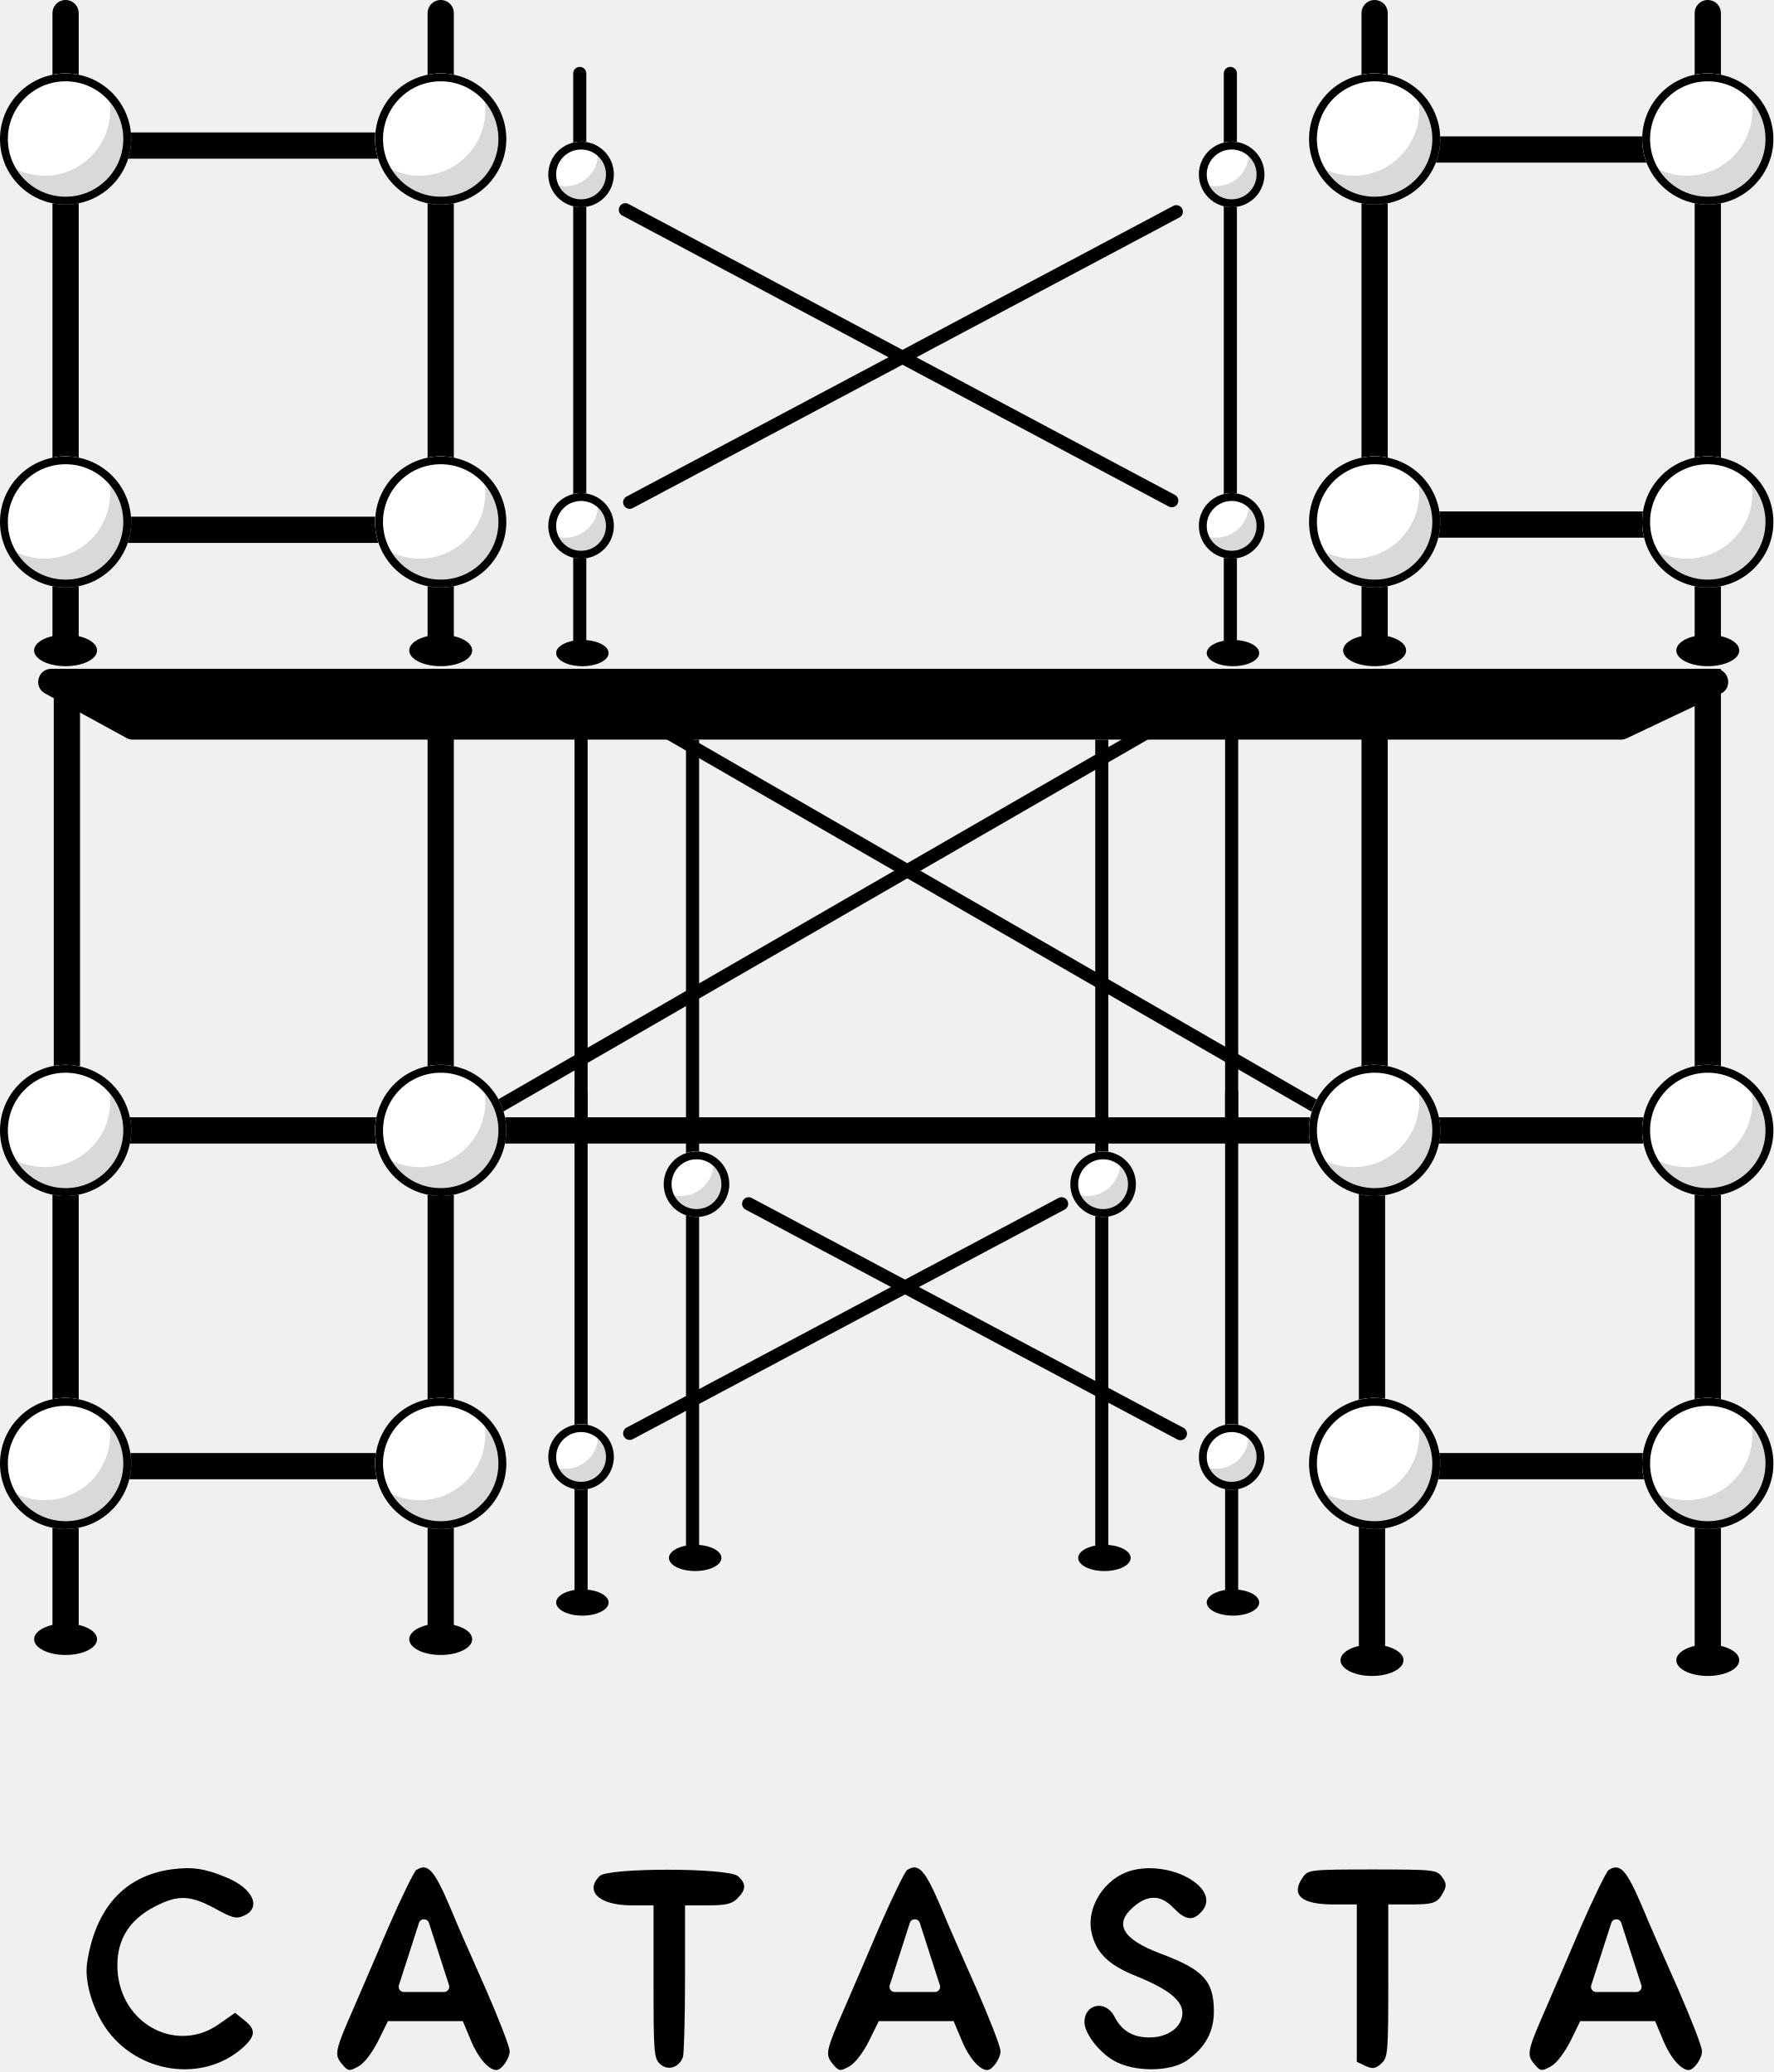
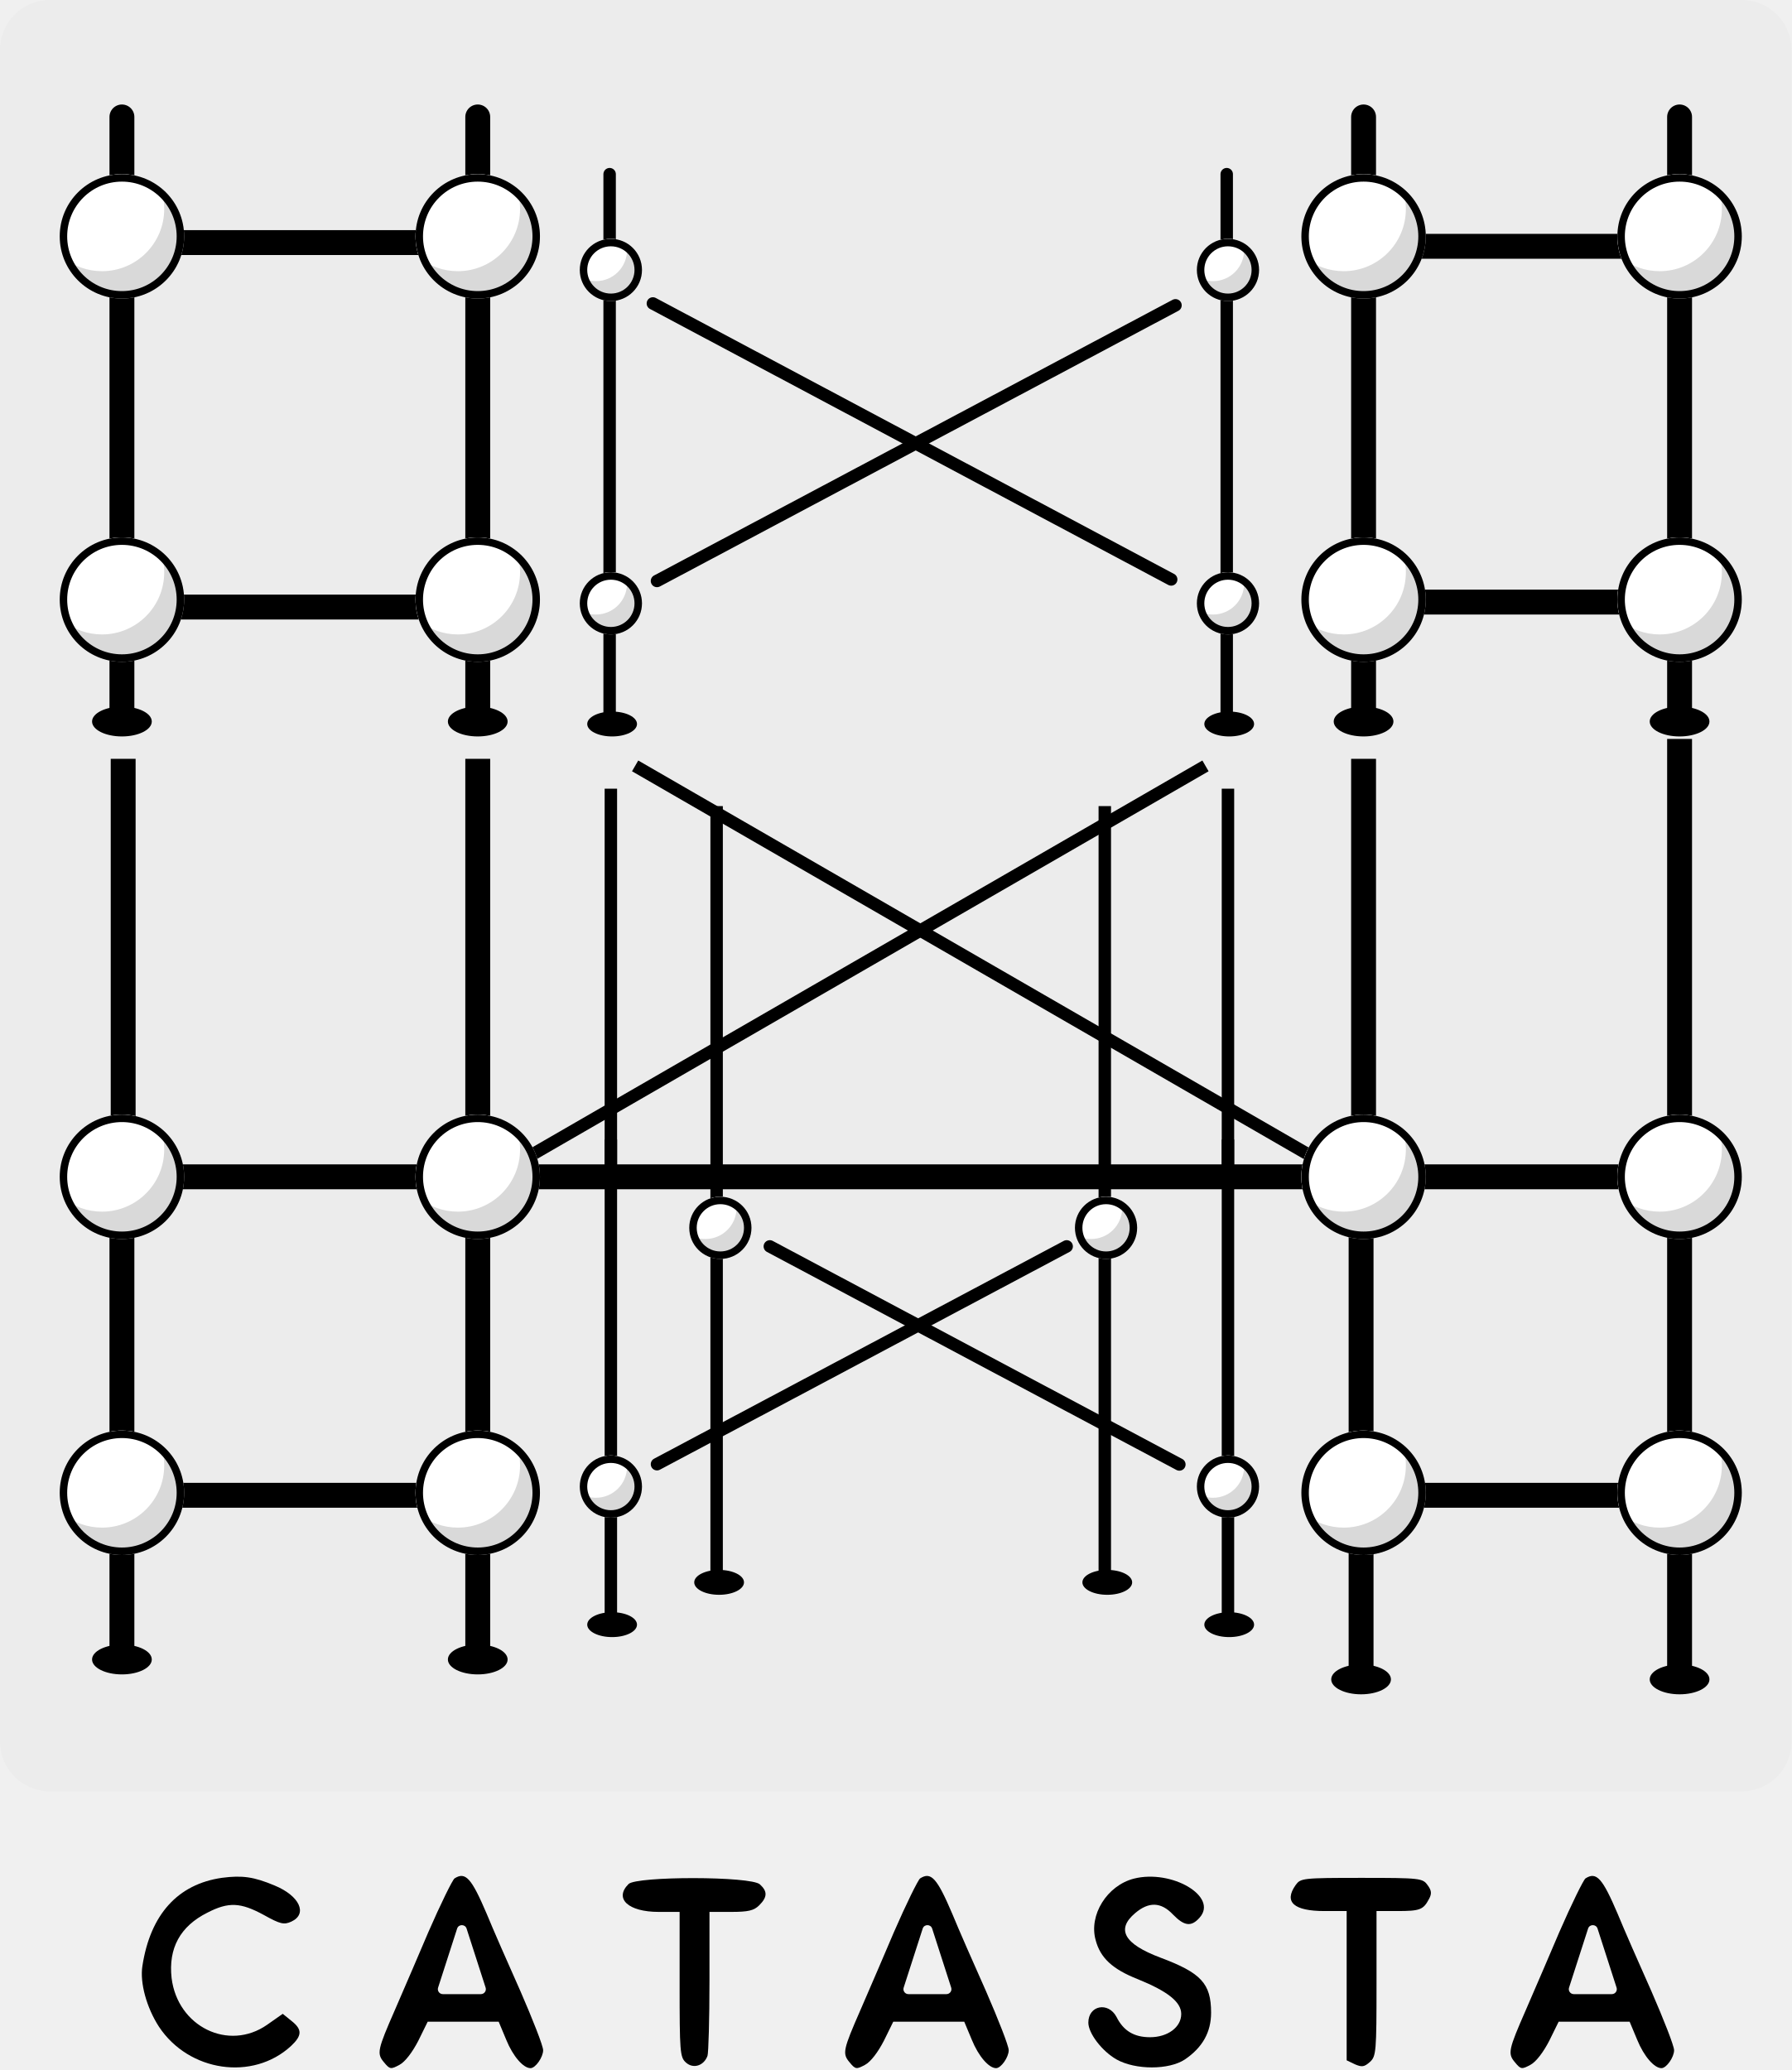
- <svg xmlns="http://www.w3.org/2000/svg" width="676" height="790" viewBox="0 0 676 790" fill="none">
-   <path d="M65.225 712.754C47.492 715.287 36.425 727.42 33.225 748.22C32.159 755.02 34.959 765.02 39.892 772.62C51.892 790.754 77.626 794.487 92.959 780.354C97.492 776.087 97.492 773.687 93.092 770.22L89.626 767.42L83.359 771.82C67.892 782.62 47.359 772.62 44.959 753.02C43.626 741.02 48.425 732.22 59.359 726.754C67.892 722.354 72.692 722.62 82.025 727.687C88.692 731.42 90.159 731.687 93.092 730.354C99.759 727.287 96.425 719.954 86.292 715.82C78.025 712.354 73.359 711.687 65.225 712.754Z" fill="black" />
-   <path fill-rule="evenodd" clip-rule="evenodd" d="M148.146 734.588C153.08 723.255 157.88 713.522 158.68 712.988C163.08 710.188 165.48 712.855 171.613 727.255C174.013 733.122 180.146 747.122 185.213 758.455C190.146 769.788 194.28 780.322 194.28 782.055C194.28 784.855 191.213 789.255 189.213 789.255C186.28 789.255 182.146 784.455 179.48 777.922L176.413 770.588H147.88L144.146 778.188C141.746 782.855 138.813 786.722 136.546 787.922C133.08 789.788 132.68 789.788 130.28 786.855C127.346 783.388 127.746 781.788 134.68 765.922C135.103 764.942 135.627 763.731 136.228 762.341C139.225 755.411 144.148 744.028 148.146 734.588ZM163.517 733.162C162.921 731.314 160.305 731.314 159.71 733.162L152.063 756.892C151.647 758.183 152.61 759.505 153.967 759.505H169.26C170.617 759.505 171.58 758.183 171.163 756.892L163.517 733.162Z" fill="black" />
-   <path d="M228.595 715.259C222.728 721.126 228.461 726.459 240.728 726.459H249.128V755.526C249.128 782.592 249.261 784.859 251.661 786.992C254.595 789.659 258.861 788.326 260.328 784.326C260.728 783.259 261.128 769.659 261.128 754.326V726.459H269.795C276.728 726.459 278.995 725.926 281.128 723.792C284.461 720.459 284.461 718.192 281.395 715.392C277.795 712.059 231.795 712.059 228.595 715.259Z" fill="black" />
-   <path fill-rule="evenodd" clip-rule="evenodd" d="M335.254 734.588C340.187 723.255 344.987 713.522 345.787 712.988C350.187 710.188 352.587 712.855 358.72 727.255C361.12 733.122 367.254 747.122 372.32 758.455C377.254 769.788 381.387 780.322 381.387 782.055C381.387 784.855 378.32 789.255 376.32 789.255C373.387 789.255 369.254 784.455 366.587 777.922L363.52 770.588H334.987L331.254 778.188C328.854 782.855 325.92 786.722 323.654 787.922C320.187 789.788 319.787 789.788 317.387 786.855C314.454 783.388 314.854 781.788 321.787 765.922C322.21 764.942 322.734 763.731 323.335 762.341C326.333 755.411 331.256 744.028 335.254 734.588ZM350.624 733.162C350.029 731.314 347.413 731.314 346.817 733.162L339.171 756.892C338.754 758.183 339.717 759.505 341.074 759.505H356.367C357.724 759.505 358.687 758.183 358.271 756.892L350.624 733.162Z" fill="black" />
-   <path d="M431.654 713.091C420.854 715.891 413.521 727.758 416.321 737.758C418.187 744.958 423.121 749.491 433.254 753.491C445.387 758.424 450.721 762.691 450.721 767.491C450.721 772.824 445.254 776.824 438.187 776.824C431.787 776.824 427.521 774.291 424.721 768.691C421.387 762.424 413.387 764.024 413.387 770.958C413.387 775.224 418.854 782.424 424.721 785.758C432.321 790.024 445.787 790.024 452.187 785.758C459.254 780.958 462.721 774.824 462.721 766.958C462.721 755.224 458.721 750.958 442.321 744.824C427.787 739.358 424.454 733.491 432.187 726.958C437.654 722.291 442.587 722.424 447.387 727.491C451.921 732.158 454.721 732.558 458.054 728.824C465.787 720.291 446.854 709.224 431.654 713.091Z" fill="black" />
-   <path d="M496.671 715.711C491.871 722.511 496.004 726.111 508.271 726.111H517.204V756.111V786.111L520.537 787.711C523.337 788.911 524.271 788.777 526.537 786.777C529.071 784.511 529.204 782.644 529.204 755.177V726.111H537.604C546.671 726.111 548.004 725.577 550.271 721.311C551.471 719.177 551.337 717.844 549.737 715.711C547.737 712.911 546.804 712.777 523.204 712.777C499.337 712.777 498.671 712.911 496.671 715.711Z" fill="black" />
-   <path fill-rule="evenodd" clip-rule="evenodd" d="M602.661 734.588C607.594 723.255 612.394 713.522 613.194 712.988C617.594 710.188 619.994 712.855 626.127 727.255C628.527 733.122 634.661 747.122 639.727 758.455C644.661 769.788 648.794 780.322 648.794 782.055C648.794 784.855 645.727 789.255 643.727 789.255C640.794 789.255 636.661 784.455 633.994 777.922L630.927 770.588H602.394L598.661 778.188C596.261 782.855 593.327 786.722 591.061 787.922C587.594 789.788 587.194 789.788 584.794 786.855C581.861 783.388 582.261 781.788 589.194 765.922C589.617 764.942 590.141 763.731 590.742 762.341C593.739 755.411 598.662 744.028 602.661 734.588ZM618.031 733.162C617.435 731.314 614.82 731.314 614.224 733.162L606.577 756.892C606.161 758.183 607.124 759.505 608.481 759.505H623.774C625.131 759.505 626.094 758.183 625.678 756.892L618.031 733.162Z" fill="black" />
-   <path d="M17.164 264.387C12.622 261.903 14.386 255 19.563 255H653.776C659.11 255 660.737 262.234 655.918 264.518L620.05 281.518C619.381 281.835 618.649 282 617.909 282H50.649C49.81 282 48.985 281.789 48.25 281.387L17.164 264.387Z" fill="black" />
-   <line x1="25" y1="624.042" x2="25" y2="431" stroke="black" stroke-width="10" />
-   <ellipse cx="25" cy="625" rx="12" ry="6" fill="black" />
-   <path d="M25 247L25 5" stroke="black" stroke-width="10" stroke-linecap="round" />
-   <ellipse cx="25" cy="248" rx="12" ry="6" fill="black" />
-   <path d="M168 247L168 5" stroke="black" stroke-width="10" stroke-linecap="round" />
-   <ellipse cx="168" cy="248" rx="12" ry="6" fill="black" />
-   <path d="M524 247L524 5" stroke="black" stroke-width="10" stroke-linecap="round" />
-   <ellipse cx="524" cy="248" rx="12" ry="6" fill="black" />
-   <path d="M651 247L651 5" stroke="black" stroke-width="10" stroke-linecap="round" />
-   <ellipse cx="651" cy="248" rx="12" ry="6" fill="black" />
-   <line x1="168" y1="624.042" x2="168" y2="431" stroke="black" stroke-width="10" />
-   <ellipse cx="168" cy="625" rx="12" ry="6" fill="black" />
-   <line x1="221.5" y1="609.042" x2="221.5" y2="416" stroke="black" stroke-width="5" />
-   <ellipse cx="222" cy="611" rx="10" ry="5" fill="black" />
-   <line x1="469.5" y1="609.042" x2="469.5" y2="416" stroke="black" stroke-width="5" />
-   <ellipse cx="470" cy="611" rx="10" ry="5" fill="black" />
-   <line x1="264" y1="592.042" x2="264" y2="281.999" stroke="black" stroke-width="5" />
-   <ellipse cx="265" cy="594" rx="10" ry="5" fill="black" />
-   <path d="M221 247L221 28" stroke="black" stroke-width="5" stroke-linecap="round" />
-   <ellipse cx="222" cy="249.001" rx="10" ry="5" fill="black" />
-   <path d="M469 247L469 28" stroke="black" stroke-width="5" stroke-linecap="round" />
-   <ellipse cx="470" cy="249.001" rx="10" ry="5" fill="black" />
-   <line x1="420" y1="592.043" x2="420" y2="282" stroke="black" stroke-width="5" />
-   <ellipse cx="421" cy="594.001" rx="10" ry="5" fill="black" />
-   <line x1="523" y1="632.042" x2="523" y2="439" stroke="black" stroke-width="10" />
-   <ellipse cx="523" cy="633" rx="12" ry="6" fill="black" />
-   <line x1="651" y1="632.042" x2="651" y2="439" stroke="black" stroke-width="10" />
-   <ellipse cx="651" cy="633" rx="12" ry="6" fill="black" />
-   <line x1="24.998" y1="55.5" x2="168.002" y2="55.5" stroke="black" stroke-width="10" />
-   <line x1="25" y1="202" x2="168.003" y2="202" stroke="black" stroke-width="10" />
-   <line x1="529" y1="200" x2="672.003" y2="200" stroke="black" stroke-width="10" />
-   <line x1="231.25" y1="265.835" x2="512.969" y2="428.486" stroke="black" stroke-width="5" />
-   <line x1="178.75" y1="428.486" x2="460.469" y2="265.835" stroke="black" stroke-width="5" />
-   <line x1="469.5" y1="275" x2="469.5" y2="431" stroke="black" stroke-width="5" />
-   <line x1="221.5" y1="275" x2="221.5" y2="431" stroke="black" stroke-width="5" />
-   <line x1="25.5" y1="426.001" x2="25.5" y2="262.998" stroke="black" stroke-width="10" />
-   <line x1="168" y1="426.001" x2="168" y2="262.998" stroke="black" stroke-width="10" />
-   <line x1="524" y1="426.001" x2="524" y2="262.998" stroke="black" stroke-width="10" />
-   <line x1="651" y1="418.003" x2="651" y2="255" stroke="black" stroke-width="10" />
-   <line x1="38" y1="559" x2="156.004" y2="559" stroke="black" stroke-width="10" />
-   <line x1="21" y1="431" x2="651.029" y2="431" stroke="black" stroke-width="10" />
-   <line x1="524" y1="559" x2="642.004" y2="559" stroke="black" stroke-width="10" />
-   <line x1="285.382" y1="458.969" x2="449.969" y2="546.618" stroke="black" stroke-width="5" stroke-linecap="round" />
-   <line x1="238.382" y1="79.969" x2="446.685" y2="190.899" stroke="black" stroke-width="5" stroke-linecap="round" />
-   <line x1="240.034" y1="546.509" x2="404.677" y2="458.966" stroke="black" stroke-width="5" stroke-linecap="round" />
-   <line x1="240.034" y1="191.509" x2="448.409" y2="80.714" stroke="black" stroke-width="5" stroke-linecap="round" />
-   <line x1="515" y1="57" x2="658.003" y2="57" stroke="black" stroke-width="10" />
-   <circle cx="25" cy="53" r="25" fill="#D9D9D9" />
-   <path fill-rule="evenodd" clip-rule="evenodd" d="M17 67C30.807 67 42 55.807 42 42C42 38.962 41.458 36.05 40.465 33.356C36.21 30.002 30.839 28 25 28C11.193 28 0 39.193 0 53C0 56.038 0.542 58.95 1.535 61.644C5.79 64.998 11.161 67 17 67Z" fill="white" />
-   <circle cx="25" cy="53" r="23.5" stroke="black" stroke-width="3" />
-   <circle cx="25" cy="199" r="25" fill="#D9D9D9" />
-   <path fill-rule="evenodd" clip-rule="evenodd" d="M17 213C30.807 213 42 201.807 42 188C42 184.962 41.458 182.05 40.465 179.356C36.21 176.002 30.839 174 25 174C11.193 174 0 185.193 0 199C0 202.038 0.542 204.95 1.535 207.644C5.79 210.998 11.161 213 17 213Z" fill="white" />
-   <circle cx="25" cy="199" r="23.5" stroke="black" stroke-width="3" />
-   <circle cx="25" cy="431" r="25" fill="#D9D9D9" />
-   <path fill-rule="evenodd" clip-rule="evenodd" d="M17 445C30.807 445 42 433.807 42 420C42 416.962 41.458 414.05 40.465 411.356C36.21 408.002 30.839 406 25 406C11.193 406 0 417.193 0 431C0 434.038 0.542 436.95 1.535 439.644C5.79 442.998 11.161 445 17 445Z" fill="white" />
-   <circle cx="25" cy="431" r="23.5" stroke="black" stroke-width="3" />
-   <circle cx="25" cy="558" r="25" fill="#D9D9D9" />
-   <path fill-rule="evenodd" clip-rule="evenodd" d="M17 572C30.807 572 42 560.807 42 547C42 543.962 41.458 541.05 40.465 538.356C36.21 535.002 30.839 533 25 533C11.193 533 0 544.193 0 558C0 561.038 0.542 563.95 1.535 566.644C5.79 569.998 11.161 572 17 572Z" fill="white" />
-   <circle cx="25" cy="558" r="23.5" stroke="black" stroke-width="3" />
-   <circle cx="168" cy="53" r="25" fill="#D9D9D9" />
-   <path fill-rule="evenodd" clip-rule="evenodd" d="M160 67C173.807 67 185 55.807 185 42C185 38.962 184.458 36.05 183.465 33.356C179.21 30.002 173.839 28 168 28C154.193 28 143 39.193 143 53C143 56.038 143.542 58.95 144.535 61.644C148.79 64.998 154.161 67 160 67Z" fill="white" />
-   <circle cx="168" cy="53" r="23.5" stroke="black" stroke-width="3" />
-   <circle cx="168" cy="199" r="25" fill="#D9D9D9" />
-   <path fill-rule="evenodd" clip-rule="evenodd" d="M160 213C173.807 213 185 201.807 185 188C185 184.962 184.458 182.05 183.465 179.356C179.21 176.002 173.839 174 168 174C154.193 174 143 185.193 143 199C143 202.038 143.542 204.95 144.535 207.644C148.79 210.998 154.161 213 160 213Z" fill="white" />
-   <circle cx="168" cy="199" r="23.5" stroke="black" stroke-width="3" />
-   <circle cx="168" cy="431" r="25" fill="#D9D9D9" />
-   <path fill-rule="evenodd" clip-rule="evenodd" d="M160 445C173.807 445 185 433.807 185 420C185 416.962 184.458 414.05 183.465 411.356C179.21 408.002 173.839 406 168 406C154.193 406 143 417.193 143 431C143 434.038 143.542 436.95 144.535 439.644C148.79 442.998 154.161 445 160 445Z" fill="white" />
-   <circle cx="168" cy="431" r="23.5" stroke="black" stroke-width="3" />
-   <circle cx="168" cy="558" r="25" fill="#D9D9D9" />
-   <path fill-rule="evenodd" clip-rule="evenodd" d="M160 572C173.807 572 185 560.807 185 547C185 543.962 184.458 541.05 183.465 538.356C179.21 535.002 173.839 533 168 533C154.193 533 143 544.193 143 558C143 561.038 143.542 563.95 144.535 566.644C148.79 569.998 154.161 572 160 572Z" fill="white" />
-   <circle cx="168" cy="558" r="23.5" stroke="black" stroke-width="3" />
-   <circle cx="524" cy="53" r="25" fill="#D9D9D9" />
-   <path fill-rule="evenodd" clip-rule="evenodd" d="M516 67C529.807 67 541 55.807 541 42C541 38.962 540.458 36.05 539.465 33.356C535.21 30.002 529.839 28 524 28C510.193 28 499 39.193 499 53C499 56.038 499.542 58.95 500.535 61.644C504.79 64.998 510.161 67 516 67Z" fill="white" />
-   <circle cx="524" cy="53" r="23.5" stroke="black" stroke-width="3" />
-   <circle cx="524" cy="199" r="25" fill="#D9D9D9" />
-   <path fill-rule="evenodd" clip-rule="evenodd" d="M516 213C529.807 213 541 201.807 541 188C541 184.962 540.458 182.05 539.465 179.356C535.21 176.002 529.839 174 524 174C510.193 174 499 185.193 499 199C499 202.038 499.542 204.95 500.535 207.644C504.79 210.998 510.161 213 516 213Z" fill="white" />
-   <circle cx="524" cy="199" r="23.5" stroke="black" stroke-width="3" />
-   <circle cx="524" cy="431" r="25" fill="#D9D9D9" />
-   <path fill-rule="evenodd" clip-rule="evenodd" d="M516 445C529.807 445 541 433.807 541 420C541 416.962 540.458 414.05 539.465 411.356C535.21 408.002 529.839 406 524 406C510.193 406 499 417.193 499 431C499 434.038 499.542 436.95 500.535 439.644C504.79 442.998 510.161 445 516 445Z" fill="white" />
-   <circle cx="524" cy="431" r="23.5" stroke="black" stroke-width="3" />
-   <circle cx="524" cy="558" r="25" fill="#D9D9D9" />
-   <path fill-rule="evenodd" clip-rule="evenodd" d="M516 572C529.807 572 541 560.807 541 547C541 543.962 540.458 541.05 539.465 538.356C535.21 535.002 529.839 533 524 533C510.193 533 499 544.193 499 558C499 561.038 499.542 563.95 500.535 566.644C504.79 569.998 510.161 572 516 572Z" fill="white" />
-   <circle cx="524" cy="558" r="23.5" stroke="black" stroke-width="3" />
-   <circle cx="651" cy="53" r="25" fill="#D9D9D9" />
-   <path fill-rule="evenodd" clip-rule="evenodd" d="M643 67C656.807 67 668 55.807 668 42C668 38.962 667.458 36.05 666.465 33.356C662.21 30.002 656.839 28 651 28C637.193 28 626 39.193 626 53C626 56.038 626.542 58.95 627.535 61.644C631.79 64.998 637.161 67 643 67Z" fill="white" />
-   <circle cx="651" cy="53" r="23.5" stroke="black" stroke-width="3" />
-   <circle cx="651" cy="199" r="25" fill="#D9D9D9" />
-   <path fill-rule="evenodd" clip-rule="evenodd" d="M643 213C656.807 213 668 201.807 668 188C668 184.962 667.458 182.05 666.465 179.356C662.21 176.002 656.839 174 651 174C637.193 174 626 185.193 626 199C626 202.038 626.542 204.95 627.535 207.644C631.79 210.998 637.161 213 643 213Z" fill="white" />
-   <circle cx="651" cy="199" r="23.5" stroke="black" stroke-width="3" />
-   <circle cx="651" cy="431" r="25" fill="#D9D9D9" />
-   <path fill-rule="evenodd" clip-rule="evenodd" d="M643 445C656.807 445 668 433.807 668 420C668 416.962 667.458 414.05 666.465 411.356C662.21 408.002 656.839 406 651 406C637.193 406 626 417.193 626 431C626 434.038 626.542 436.95 627.535 439.644C631.79 442.998 637.161 445 643 445Z" fill="white" />
-   <circle cx="651" cy="431" r="23.5" stroke="black" stroke-width="3" />
-   <circle cx="651" cy="558" r="25" fill="#D9D9D9" />
-   <path fill-rule="evenodd" clip-rule="evenodd" d="M643 572C656.807 572 668 560.807 668 547C668 543.962 667.458 541.05 666.465 538.356C662.21 535.002 656.839 533 651 533C637.193 533 626 544.193 626 558C626 561.038 626.542 563.95 627.535 566.644C631.79 569.998 637.161 572 643 572Z" fill="white" />
-   <circle cx="651" cy="558" r="23.5" stroke="black" stroke-width="3" />
-   <circle cx="221.5" cy="555.5" r="12.5" fill="#D9D9D9" />
-   <path fill-rule="evenodd" clip-rule="evenodd" d="M215.5 560C222.404 560 228 554.404 228 547.5C228 546.511 227.885 545.548 227.668 544.625C225.848 543.591 223.743 543 221.5 543C214.596 543 209 548.596 209 555.5C209 556.489 209.115 557.452 209.332 558.375C211.152 559.409 213.257 560 215.5 560Z" fill="white" />
-   <circle cx="221.5" cy="555.5" r="11" stroke="black" stroke-width="3" />
-   <circle cx="221.5" cy="200.5" r="12.5" fill="#D9D9D9" />
-   <path fill-rule="evenodd" clip-rule="evenodd" d="M215.5 205C222.404 205 228 199.404 228 192.5C228 191.511 227.885 190.548 227.668 189.625C225.848 188.591 223.743 188 221.5 188C214.596 188 209 193.596 209 200.5C209 201.489 209.115 202.452 209.332 203.375C211.152 204.409 213.257 205 215.5 205Z" fill="white" />
-   <circle cx="221.5" cy="200.5" r="11" stroke="black" stroke-width="3" />
-   <circle cx="265.5" cy="451.5" r="12.5" fill="#D9D9D9" />
-   <path fill-rule="evenodd" clip-rule="evenodd" d="M259.5 456C266.404 456 272 450.404 272 443.5C272 442.511 271.885 441.548 271.668 440.625C269.848 439.591 267.743 439 265.5 439C258.596 439 253 444.596 253 451.5C253 452.489 253.115 453.452 253.332 454.375C255.152 455.409 257.257 456 259.5 456Z" fill="white" />
-   <circle cx="265.5" cy="451.5" r="11" stroke="black" stroke-width="3" />
-   <circle cx="221.5" cy="66.5" r="12.5" fill="#D9D9D9" />
-   <path fill-rule="evenodd" clip-rule="evenodd" d="M215.5 71C222.404 71 228 65.404 228 58.5C228 57.511 227.885 56.548 227.668 55.625C225.848 54.591 223.743 54 221.5 54C214.596 54 209 59.596 209 66.5C209 67.489 209.115 68.452 209.332 69.375C211.152 70.409 213.257 71 215.5 71Z" fill="white" />
-   <circle cx="221.5" cy="66.5" r="11" stroke="black" stroke-width="3" />
-   <circle cx="420.5" cy="451.5" r="12.5" fill="#D9D9D9" />
-   <path fill-rule="evenodd" clip-rule="evenodd" d="M414.5 456C421.404 456 427 450.404 427 443.5C427 442.511 426.885 441.548 426.668 440.625C424.848 439.591 422.743 439 420.5 439C413.596 439 408 444.596 408 451.5C408 452.489 408.115 453.452 408.332 454.375C410.152 455.409 412.257 456 414.5 456Z" fill="white" />
-   <circle cx="420.5" cy="451.5" r="11" stroke="black" stroke-width="3" />
-   <circle cx="469.5" cy="66.5" r="12.5" fill="#D9D9D9" />
-   <path fill-rule="evenodd" clip-rule="evenodd" d="M463.5 71C470.404 71 476 65.404 476 58.5C476 57.511 475.885 56.548 475.668 55.625C473.848 54.591 471.743 54 469.5 54C462.596 54 457 59.596 457 66.5C457 67.489 457.115 68.452 457.332 69.375C459.152 70.409 461.257 71 463.5 71Z" fill="white" />
-   <circle cx="469.5" cy="66.5" r="11" stroke="black" stroke-width="3" />
-   <circle cx="469.5" cy="555.5" r="12.5" fill="#D9D9D9" />
-   <path fill-rule="evenodd" clip-rule="evenodd" d="M463.5 560C470.404 560 476 554.404 476 547.5C476 546.511 475.885 545.548 475.668 544.625C473.848 543.591 471.743 543 469.5 543C462.596 543 457 548.596 457 555.5C457 556.489 457.115 557.452 457.332 558.375C459.152 559.409 461.257 560 463.5 560Z" fill="white" />
-   <circle cx="469.5" cy="555.5" r="11" stroke="black" stroke-width="3" />
-   <circle cx="469.5" cy="200.5" r="12.5" fill="#D9D9D9" />
-   <path fill-rule="evenodd" clip-rule="evenodd" d="M463.5 205C470.404 205 476 199.404 476 192.5C476 191.511 475.885 190.548 475.668 189.625C473.848 188.591 471.743 188 469.5 188C462.596 188 457 193.596 457 200.5C457 201.489 457.115 202.452 457.332 203.375C459.152 204.409 461.257 205 463.5 205Z" fill="white" />
-   <circle cx="469.5" cy="200.5" r="11" stroke="black" stroke-width="3" />
+ <svg xmlns="http://www.w3.org/2000/svg" width="720" height="832" viewBox="0 0 720 832" fill="none">
+   <path d="M89.225 754.754C71.492 757.287 60.425 769.42 57.225 790.22C56.159 797.02 58.959 807.02 63.892 814.62C75.892 832.754 101.625 836.487 116.959 822.354C121.492 818.087 121.492 815.687 117.092 812.22L113.625 809.42L107.359 813.82C91.892 824.62 71.359 814.62 68.959 795.02C67.626 783.02 72.425 774.22 83.359 768.754C91.892 764.354 96.692 764.62 106.025 769.687C112.692 773.42 114.159 773.687 117.092 772.354C123.759 769.287 120.425 761.954 110.292 757.82C102.025 754.354 97.359 753.687 89.225 754.754Z" fill="black" />
+   <path fill-rule="evenodd" clip-rule="evenodd" d="M172.146 776.588C177.08 765.255 181.88 755.522 182.68 754.988C187.08 752.188 189.48 754.855 195.613 769.255C198.013 775.122 204.146 789.122 209.213 800.455C214.146 811.788 218.28 822.322 218.28 824.055C218.28 826.855 215.213 831.255 213.213 831.255C210.28 831.255 206.146 826.455 203.48 819.922L200.413 812.588H171.88L168.146 820.188C165.746 824.855 162.813 828.722 160.546 829.922C157.08 831.788 156.68 831.788 154.28 828.855C151.346 825.388 151.746 823.788 158.68 807.922C159.103 806.942 159.627 805.731 160.228 804.341C163.225 797.411 168.148 786.028 172.146 776.588ZM187.517 775.162C186.921 773.314 184.305 773.314 183.71 775.162L176.063 798.892C175.647 800.183 176.61 801.505 177.967 801.505H193.26C194.617 801.505 195.58 800.183 195.163 798.892L187.517 775.162Z" fill="black" />
+   <path d="M252.595 757.259C246.728 763.126 252.461 768.459 264.728 768.459H273.128V797.526C273.128 824.592 273.261 826.859 275.661 828.992C278.595 831.659 282.861 830.326 284.328 826.326C284.728 825.259 285.128 811.659 285.128 796.326V768.459H293.795C300.728 768.459 302.995 767.926 305.128 765.792C308.461 762.459 308.461 760.192 305.395 757.392C301.795 754.059 255.795 754.059 252.595 757.259Z" fill="black" />
+   <path fill-rule="evenodd" clip-rule="evenodd" d="M359.254 776.588C364.187 765.255 368.987 755.522 369.787 754.988C374.187 752.188 376.587 754.855 382.72 769.255C385.12 775.122 391.254 789.122 396.32 800.455C401.254 811.788 405.387 822.322 405.387 824.055C405.387 826.855 402.32 831.255 400.32 831.255C397.387 831.255 393.254 826.455 390.587 819.922L387.52 812.588H358.987L355.254 820.188C352.854 824.855 349.92 828.722 347.654 829.922C344.187 831.788 343.787 831.788 341.387 828.855C338.454 825.388 338.854 823.788 345.787 807.922C346.21 806.942 346.734 805.731 347.335 804.341C350.333 797.411 355.256 786.028 359.254 776.588ZM374.624 775.162C374.029 773.314 371.413 773.314 370.817 775.162L363.171 798.892C362.754 800.183 363.717 801.505 365.074 801.505H380.367C381.724 801.505 382.687 800.183 382.271 798.892L374.624 775.162Z" fill="black" />
+   <path d="M455.654 755.091C444.854 757.891 437.521 769.758 440.321 779.758C442.187 786.958 447.121 791.491 457.254 795.491C469.387 800.424 474.721 804.691 474.721 809.491C474.721 814.824 469.254 818.824 462.187 818.824C455.787 818.824 451.521 816.291 448.721 810.691C445.387 804.424 437.387 806.024 437.387 812.958C437.387 817.224 442.854 824.424 448.721 827.758C456.321 832.024 469.787 832.024 476.187 827.758C483.254 822.958 486.721 816.824 486.721 808.958C486.721 797.224 482.721 792.958 466.321 786.824C451.787 781.358 448.454 775.491 456.187 768.958C461.654 764.291 466.587 764.424 471.387 769.491C475.921 774.158 478.721 774.558 482.054 770.824C489.787 762.291 470.854 751.224 455.654 755.091Z" fill="black" />
+   <path d="M520.671 757.711C515.871 764.511 520.004 768.111 532.271 768.111H541.204V798.111V828.111L544.537 829.711C547.337 830.911 548.271 830.777 550.538 828.777C553.071 826.511 553.204 824.644 553.204 797.177V768.111H561.604C570.671 768.111 572.004 767.577 574.271 763.311C575.471 761.177 575.337 759.844 573.737 757.711C571.737 754.911 570.804 754.777 547.204 754.777C523.337 754.777 522.671 754.911 520.671 757.711Z" fill="black" />
+   <path fill-rule="evenodd" clip-rule="evenodd" d="M626.661 776.588C631.594 765.255 636.394 755.522 637.194 754.988C641.594 752.188 643.994 754.855 650.127 769.255C652.527 775.122 658.661 789.122 663.727 800.455C668.661 811.788 672.794 822.322 672.794 824.055C672.794 826.855 669.727 831.255 667.727 831.255C664.794 831.255 660.661 826.455 657.994 819.922L654.927 812.588H626.394L622.661 820.188C620.261 824.855 617.327 828.722 615.061 829.922C611.594 831.788 611.194 831.788 608.794 828.855C605.861 825.388 606.261 823.788 613.194 807.922C613.617 806.942 614.141 805.731 614.742 804.341C617.739 797.411 622.662 786.028 626.661 776.588ZM642.031 775.162C641.435 773.314 638.82 773.314 638.224 775.162L630.577 798.892C630.161 800.183 631.124 801.505 632.481 801.505H647.774C649.131 801.505 650.094 800.183 649.678 798.892L642.031 775.162Z" fill="black" />
+   <path d="M41.164 306.387C36.622 303.903 38.386 297 43.563 297H677.776C683.11 297 684.737 304.234 679.918 306.518L644.05 323.518C643.381 323.835 642.649 324 641.909 324H74.649C73.81 324 72.985 323.789 72.25 323.387L41.164 306.387Z" fill="black" />
+   <rect width="720" height="720" rx="20" fill="#ECECEC" />
+   <line x1="49" y1="666.042" x2="49" y2="473" stroke="black" stroke-width="10" />
+   <ellipse cx="49" cy="667" rx="12" ry="6" fill="black" />
+   <path d="M49 289L49 47" stroke="black" stroke-width="10" stroke-linecap="round" />
+   <ellipse cx="49" cy="290" rx="12" ry="6" fill="black" />
+   <path d="M192 289L192 47" stroke="black" stroke-width="10" stroke-linecap="round" />
+   <ellipse cx="192" cy="290" rx="12" ry="6" fill="black" />
+   <path d="M548 289L548 47" stroke="black" stroke-width="10" stroke-linecap="round" />
+   <ellipse cx="548" cy="290" rx="12" ry="6" fill="black" />
+   <path d="M675 289L675 47" stroke="black" stroke-width="10" stroke-linecap="round" />
+   <ellipse cx="675" cy="290" rx="12" ry="6" fill="black" />
+   <line x1="192" y1="666.042" x2="192" y2="473" stroke="black" stroke-width="10" />
+   <ellipse cx="192" cy="667" rx="12" ry="6" fill="black" />
+   <line x1="245.5" y1="651.042" x2="245.5" y2="458" stroke="black" stroke-width="5" />
+   <ellipse cx="246" cy="653" rx="10" ry="5" fill="black" />
+   <line x1="493.5" y1="651.042" x2="493.5" y2="458" stroke="black" stroke-width="5" />
+   <ellipse cx="494" cy="653" rx="10" ry="5" fill="black" />
+   <line x1="288" y1="634.042" x2="288" y2="323.999" stroke="black" stroke-width="5" />
+   <ellipse cx="289" cy="636" rx="10" ry="5" fill="black" />
+   <path d="M245 289L245 70" stroke="black" stroke-width="5" stroke-linecap="round" />
+   <ellipse cx="246" cy="291.001" rx="10" ry="5" fill="black" />
+   <path d="M493 289L493 70" stroke="black" stroke-width="5" stroke-linecap="round" />
+   <ellipse cx="494" cy="291.001" rx="10" ry="5" fill="black" />
+   <line x1="444" y1="634.043" x2="444" y2="324" stroke="black" stroke-width="5" />
+   <ellipse cx="445" cy="636.001" rx="10" ry="5" fill="black" />
+   <line x1="547" y1="674.042" x2="547" y2="481" stroke="black" stroke-width="10" />
+   <ellipse cx="547" cy="675" rx="12" ry="6" fill="black" />
+   <line x1="675" y1="674.042" x2="675" y2="481" stroke="black" stroke-width="10" />
+   <ellipse cx="675" cy="675" rx="12" ry="6" fill="black" />
+   <line x1="48.998" y1="97.5" x2="192.002" y2="97.5" stroke="black" stroke-width="10" />
+   <line x1="49" y1="244" x2="192.003" y2="244" stroke="black" stroke-width="10" />
+   <line x1="553" y1="242" x2="696.003" y2="242" stroke="black" stroke-width="10" />
+   <line x1="255.25" y1="307.835" x2="536.969" y2="470.486" stroke="black" stroke-width="5" />
+   <line x1="202.75" y1="470.486" x2="484.469" y2="307.835" stroke="black" stroke-width="5" />
+   <line x1="493.5" y1="317" x2="493.5" y2="473" stroke="black" stroke-width="5" />
+   <line x1="245.5" y1="317" x2="245.5" y2="473" stroke="black" stroke-width="5" />
+   <line x1="49.5" y1="468.001" x2="49.5" y2="304.998" stroke="black" stroke-width="10" />
+   <line x1="192" y1="468.001" x2="192" y2="304.998" stroke="black" stroke-width="10" />
+   <line x1="548" y1="468.001" x2="548" y2="304.998" stroke="black" stroke-width="10" />
+   <line x1="675" y1="460.003" x2="675" y2="297" stroke="black" stroke-width="10" />
+   <line x1="62" y1="601" x2="180.004" y2="601" stroke="black" stroke-width="10" />
+   <line x1="45" y1="473" x2="675.029" y2="473" stroke="black" stroke-width="10" />
+   <line x1="548" y1="601" x2="666.004" y2="601" stroke="black" stroke-width="10" />
+   <line x1="309.382" y1="500.969" x2="473.969" y2="588.618" stroke="black" stroke-width="5" stroke-linecap="round" />
+   <line x1="262.382" y1="121.969" x2="470.685" y2="232.899" stroke="black" stroke-width="5" stroke-linecap="round" />
+   <line x1="264.034" y1="588.509" x2="428.677" y2="500.966" stroke="black" stroke-width="5" stroke-linecap="round" />
+   <line x1="264.034" y1="233.509" x2="472.409" y2="122.714" stroke="black" stroke-width="5" stroke-linecap="round" />
+   <line x1="539" y1="99" x2="682.003" y2="99" stroke="black" stroke-width="10" />
+   <circle cx="49" cy="95" r="25" fill="#D9D9D9" />
+   <path fill-rule="evenodd" clip-rule="evenodd" d="M41 109C54.807 109 66 97.807 66 84C66 80.962 65.458 78.05 64.466 75.356C60.21 72.002 54.839 70 49 70C35.193 70 24 81.193 24 95C24 98.038 24.542 100.95 25.535 103.644C29.79 106.998 35.161 109 41 109Z" fill="white" />
+   <circle cx="49" cy="95" r="23.5" stroke="black" stroke-width="3" />
+   <circle cx="49" cy="241" r="25" fill="#D9D9D9" />
+   <path fill-rule="evenodd" clip-rule="evenodd" d="M41 255C54.807 255 66 243.807 66 230C66 226.962 65.458 224.05 64.466 221.356C60.21 218.002 54.839 216 49 216C35.193 216 24 227.193 24 241C24 244.038 24.542 246.95 25.535 249.644C29.79 252.998 35.161 255 41 255Z" fill="white" />
+   <circle cx="49" cy="241" r="23.5" stroke="black" stroke-width="3" />
+   <circle cx="49" cy="473" r="25" fill="#D9D9D9" />
+   <path fill-rule="evenodd" clip-rule="evenodd" d="M41 487C54.807 487 66 475.807 66 462C66 458.962 65.458 456.05 64.466 453.356C60.21 450.002 54.839 448 49 448C35.193 448 24 459.193 24 473C24 476.038 24.542 478.95 25.535 481.644C29.79 484.998 35.161 487 41 487Z" fill="white" />
+   <circle cx="49" cy="473" r="23.5" stroke="black" stroke-width="3" />
+   <circle cx="49" cy="600" r="25" fill="#D9D9D9" />
+   <path fill-rule="evenodd" clip-rule="evenodd" d="M41 614C54.807 614 66 602.807 66 589C66 585.962 65.458 583.05 64.466 580.356C60.21 577.002 54.839 575 49 575C35.193 575 24 586.193 24 600C24 603.038 24.542 605.95 25.535 608.644C29.79 611.998 35.161 614 41 614Z" fill="white" />
+   <circle cx="49" cy="600" r="23.5" stroke="black" stroke-width="3" />
+   <circle cx="192" cy="95" r="25" fill="#D9D9D9" />
+   <path fill-rule="evenodd" clip-rule="evenodd" d="M184 109C197.807 109 209 97.807 209 84C209 80.962 208.458 78.05 207.465 75.356C203.21 72.002 197.839 70 192 70C178.193 70 167 81.193 167 95C167 98.038 167.542 100.95 168.535 103.644C172.79 106.998 178.161 109 184 109Z" fill="white" />
+   <circle cx="192" cy="95" r="23.5" stroke="black" stroke-width="3" />
+   <circle cx="192" cy="241" r="25" fill="#D9D9D9" />
+   <path fill-rule="evenodd" clip-rule="evenodd" d="M184 255C197.807 255 209 243.807 209 230C209 226.962 208.458 224.05 207.465 221.356C203.21 218.002 197.839 216 192 216C178.193 216 167 227.193 167 241C167 244.038 167.542 246.95 168.535 249.644C172.79 252.998 178.161 255 184 255Z" fill="white" />
+   <circle cx="192" cy="241" r="23.5" stroke="black" stroke-width="3" />
+   <circle cx="192" cy="473" r="25" fill="#D9D9D9" />
+   <path fill-rule="evenodd" clip-rule="evenodd" d="M184 487C197.807 487 209 475.807 209 462C209 458.962 208.458 456.05 207.465 453.356C203.21 450.002 197.839 448 192 448C178.193 448 167 459.193 167 473C167 476.038 167.542 478.95 168.535 481.644C172.79 484.998 178.161 487 184 487Z" fill="white" />
+   <circle cx="192" cy="473" r="23.5" stroke="black" stroke-width="3" />
+   <circle cx="192" cy="600" r="25" fill="#D9D9D9" />
+   <path fill-rule="evenodd" clip-rule="evenodd" d="M184 614C197.807 614 209 602.807 209 589C209 585.962 208.458 583.05 207.465 580.356C203.21 577.002 197.839 575 192 575C178.193 575 167 586.193 167 600C167 603.038 167.542 605.95 168.535 608.644C172.79 611.998 178.161 614 184 614Z" fill="white" />
+   <circle cx="192" cy="600" r="23.5" stroke="black" stroke-width="3" />
+   <circle cx="548" cy="95" r="25" fill="#D9D9D9" />
+   <path fill-rule="evenodd" clip-rule="evenodd" d="M540 109C553.807 109 565 97.807 565 84C565 80.962 564.458 78.05 563.465 75.356C559.21 72.002 553.839 70 548 70C534.193 70 523 81.193 523 95C523 98.038 523.542 100.95 524.535 103.644C528.79 106.998 534.161 109 540 109Z" fill="white" />
+   <circle cx="548" cy="95" r="23.5" stroke="black" stroke-width="3" />
+   <circle cx="548" cy="241" r="25" fill="#D9D9D9" />
+   <path fill-rule="evenodd" clip-rule="evenodd" d="M540 255C553.807 255 565 243.807 565 230C565 226.962 564.458 224.05 563.465 221.356C559.21 218.002 553.839 216 548 216C534.193 216 523 227.193 523 241C523 244.038 523.542 246.95 524.535 249.644C528.79 252.998 534.161 255 540 255Z" fill="white" />
+   <circle cx="548" cy="241" r="23.5" stroke="black" stroke-width="3" />
+   <circle cx="548" cy="473" r="25" fill="#D9D9D9" />
+   <path fill-rule="evenodd" clip-rule="evenodd" d="M540 487C553.807 487 565 475.807 565 462C565 458.962 564.458 456.05 563.465 453.356C559.21 450.002 553.839 448 548 448C534.193 448 523 459.193 523 473C523 476.038 523.542 478.95 524.535 481.644C528.79 484.998 534.161 487 540 487Z" fill="white" />
+   <circle cx="548" cy="473" r="23.5" stroke="black" stroke-width="3" />
+   <circle cx="548" cy="600" r="25" fill="#D9D9D9" />
+   <path fill-rule="evenodd" clip-rule="evenodd" d="M540 614C553.807 614 565 602.807 565 589C565 585.962 564.458 583.05 563.465 580.356C559.21 577.002 553.839 575 548 575C534.193 575 523 586.193 523 600C523 603.038 523.542 605.95 524.535 608.644C528.79 611.998 534.161 614 540 614Z" fill="white" />
+   <circle cx="548" cy="600" r="23.5" stroke="black" stroke-width="3" />
+   <circle cx="675" cy="95" r="25" fill="#D9D9D9" />
+   <path fill-rule="evenodd" clip-rule="evenodd" d="M667 109C680.807 109 692 97.807 692 84C692 80.962 691.458 78.05 690.465 75.356C686.21 72.002 680.839 70 675 70C661.193 70 650 81.193 650 95C650 98.038 650.542 100.95 651.535 103.644C655.79 106.998 661.161 109 667 109Z" fill="white" />
+   <circle cx="675" cy="95" r="23.5" stroke="black" stroke-width="3" />
+   <circle cx="675" cy="241" r="25" fill="#D9D9D9" />
+   <path fill-rule="evenodd" clip-rule="evenodd" d="M667 255C680.807 255 692 243.807 692 230C692 226.962 691.458 224.05 690.465 221.356C686.21 218.002 680.839 216 675 216C661.193 216 650 227.193 650 241C650 244.038 650.542 246.95 651.535 249.644C655.79 252.998 661.161 255 667 255Z" fill="white" />
+   <circle cx="675" cy="241" r="23.5" stroke="black" stroke-width="3" />
+   <circle cx="675" cy="473" r="25" fill="#D9D9D9" />
+   <path fill-rule="evenodd" clip-rule="evenodd" d="M667 487C680.807 487 692 475.807 692 462C692 458.962 691.458 456.05 690.465 453.356C686.21 450.002 680.839 448 675 448C661.193 448 650 459.193 650 473C650 476.038 650.542 478.95 651.535 481.644C655.79 484.998 661.161 487 667 487Z" fill="white" />
+   <circle cx="675" cy="473" r="23.5" stroke="black" stroke-width="3" />
+   <circle cx="675" cy="600" r="25" fill="#D9D9D9" />
+   <path fill-rule="evenodd" clip-rule="evenodd" d="M667 614C680.807 614 692 602.807 692 589C692 585.962 691.458 583.05 690.465 580.356C686.21 577.002 680.839 575 675 575C661.193 575 650 586.193 650 600C650 603.038 650.542 605.95 651.535 608.644C655.79 611.998 661.161 614 667 614Z" fill="white" />
+   <circle cx="675" cy="600" r="23.5" stroke="black" stroke-width="3" />
+   <circle cx="245.5" cy="597.5" r="12.5" fill="#D9D9D9" />
+   <path fill-rule="evenodd" clip-rule="evenodd" d="M239.5 602C246.404 602 252 596.404 252 589.5C252 588.511 251.885 587.548 251.668 586.625C249.848 585.591 247.743 585 245.5 585C238.596 585 233 590.596 233 597.5C233 598.489 233.115 599.452 233.332 600.375C235.152 601.409 237.257 602 239.5 602Z" fill="white" />
+   <circle cx="245.5" cy="597.5" r="11" stroke="black" stroke-width="3" />
+   <circle cx="245.5" cy="242.5" r="12.5" fill="#D9D9D9" />
+   <path fill-rule="evenodd" clip-rule="evenodd" d="M239.5 247C246.404 247 252 241.404 252 234.5C252 233.511 251.885 232.548 251.668 231.625C249.848 230.591 247.743 230 245.5 230C238.596 230 233 235.596 233 242.5C233 243.489 233.115 244.452 233.332 245.375C235.152 246.409 237.257 247 239.5 247Z" fill="white" />
+   <circle cx="245.5" cy="242.5" r="11" stroke="black" stroke-width="3" />
+   <circle cx="289.5" cy="493.5" r="12.5" fill="#D9D9D9" />
+   <path fill-rule="evenodd" clip-rule="evenodd" d="M283.5 498C290.404 498 296 492.404 296 485.5C296 484.511 295.885 483.548 295.668 482.625C293.848 481.591 291.743 481 289.5 481C282.596 481 277 486.596 277 493.5C277 494.489 277.115 495.452 277.332 496.375C279.152 497.409 281.257 498 283.5 498Z" fill="white" />
+   <circle cx="289.5" cy="493.5" r="11" stroke="black" stroke-width="3" />
+   <circle cx="245.5" cy="108.5" r="12.5" fill="#D9D9D9" />
+   <path fill-rule="evenodd" clip-rule="evenodd" d="M239.5 113C246.404 113 252 107.404 252 100.5C252 99.511 251.885 98.548 251.668 97.625C249.848 96.591 247.743 96 245.5 96C238.596 96 233 101.596 233 108.5C233 109.489 233.115 110.452 233.332 111.375C235.152 112.409 237.257 113 239.5 113Z" fill="white" />
+   <circle cx="245.5" cy="108.5" r="11" stroke="black" stroke-width="3" />
+   <circle cx="444.5" cy="493.5" r="12.5" fill="#D9D9D9" />
+   <path fill-rule="evenodd" clip-rule="evenodd" d="M438.5 498C445.404 498 451 492.404 451 485.5C451 484.511 450.885 483.548 450.668 482.625C448.848 481.591 446.743 481 444.5 481C437.596 481 432 486.596 432 493.5C432 494.489 432.115 495.452 432.332 496.375C434.152 497.409 436.257 498 438.5 498Z" fill="white" />
+   <circle cx="444.5" cy="493.5" r="11" stroke="black" stroke-width="3" />
+   <circle cx="493.5" cy="108.5" r="12.5" fill="#D9D9D9" />
+   <path fill-rule="evenodd" clip-rule="evenodd" d="M487.5 113C494.404 113 500 107.404 500 100.5C500 99.511 499.885 98.548 499.668 97.625C497.848 96.591 495.743 96 493.5 96C486.596 96 481 101.596 481 108.5C481 109.489 481.115 110.452 481.332 111.375C483.152 112.409 485.257 113 487.5 113Z" fill="white" />
+   <circle cx="493.5" cy="108.5" r="11" stroke="black" stroke-width="3" />
+   <circle cx="493.5" cy="597.5" r="12.5" fill="#D9D9D9" />
+   <path fill-rule="evenodd" clip-rule="evenodd" d="M487.5 602C494.404 602 500 596.404 500 589.5C500 588.511 499.885 587.548 499.668 586.625C497.848 585.591 495.743 585 493.5 585C486.596 585 481 590.596 481 597.5C481 598.489 481.115 599.452 481.332 600.375C483.152 601.409 485.257 602 487.5 602Z" fill="white" />
+   <circle cx="493.5" cy="597.5" r="11" stroke="black" stroke-width="3" />
+   <circle cx="493.5" cy="242.5" r="12.5" fill="#D9D9D9" />
+   <path fill-rule="evenodd" clip-rule="evenodd" d="M487.5 247C494.404 247 500 241.404 500 234.5C500 233.511 499.885 232.548 499.668 231.625C497.848 230.591 495.743 230 493.5 230C486.596 230 481 235.596 481 242.5C481 243.489 481.115 244.452 481.332 245.375C483.152 246.409 485.257 247 487.5 247Z" fill="white" />
+   <circle cx="493.5" cy="242.5" r="11" stroke="black" stroke-width="3" />
</svg>
